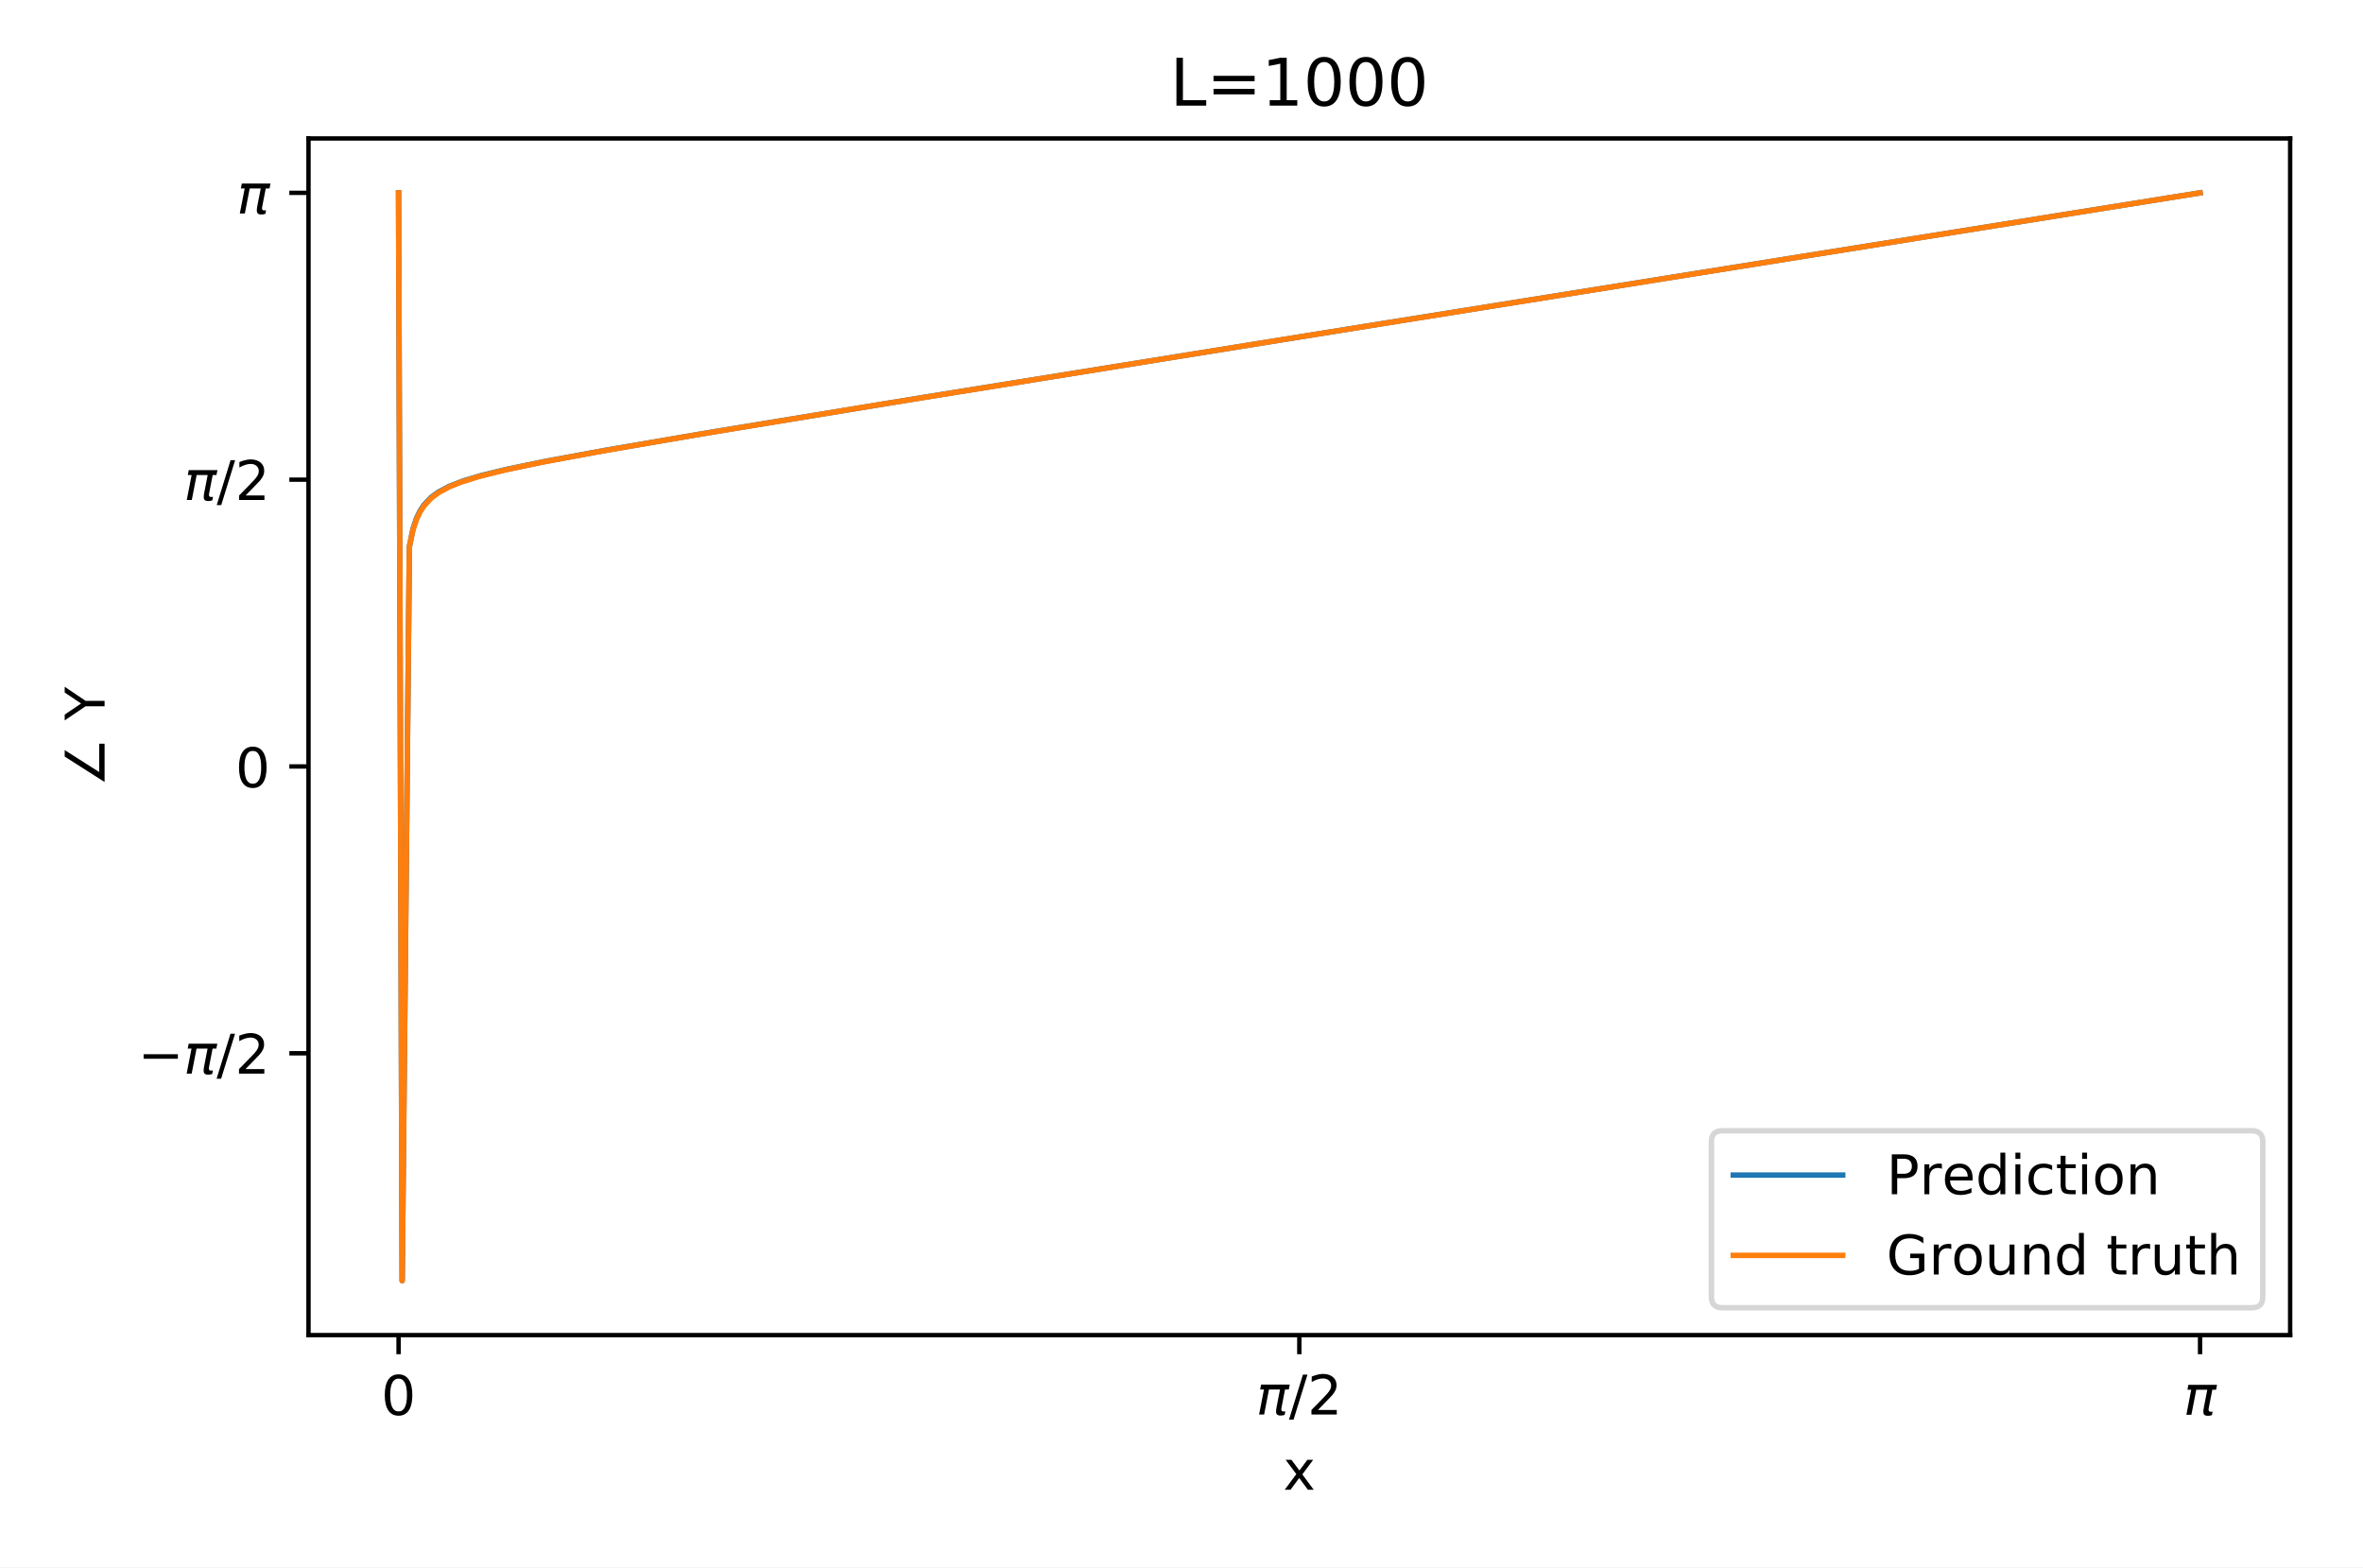
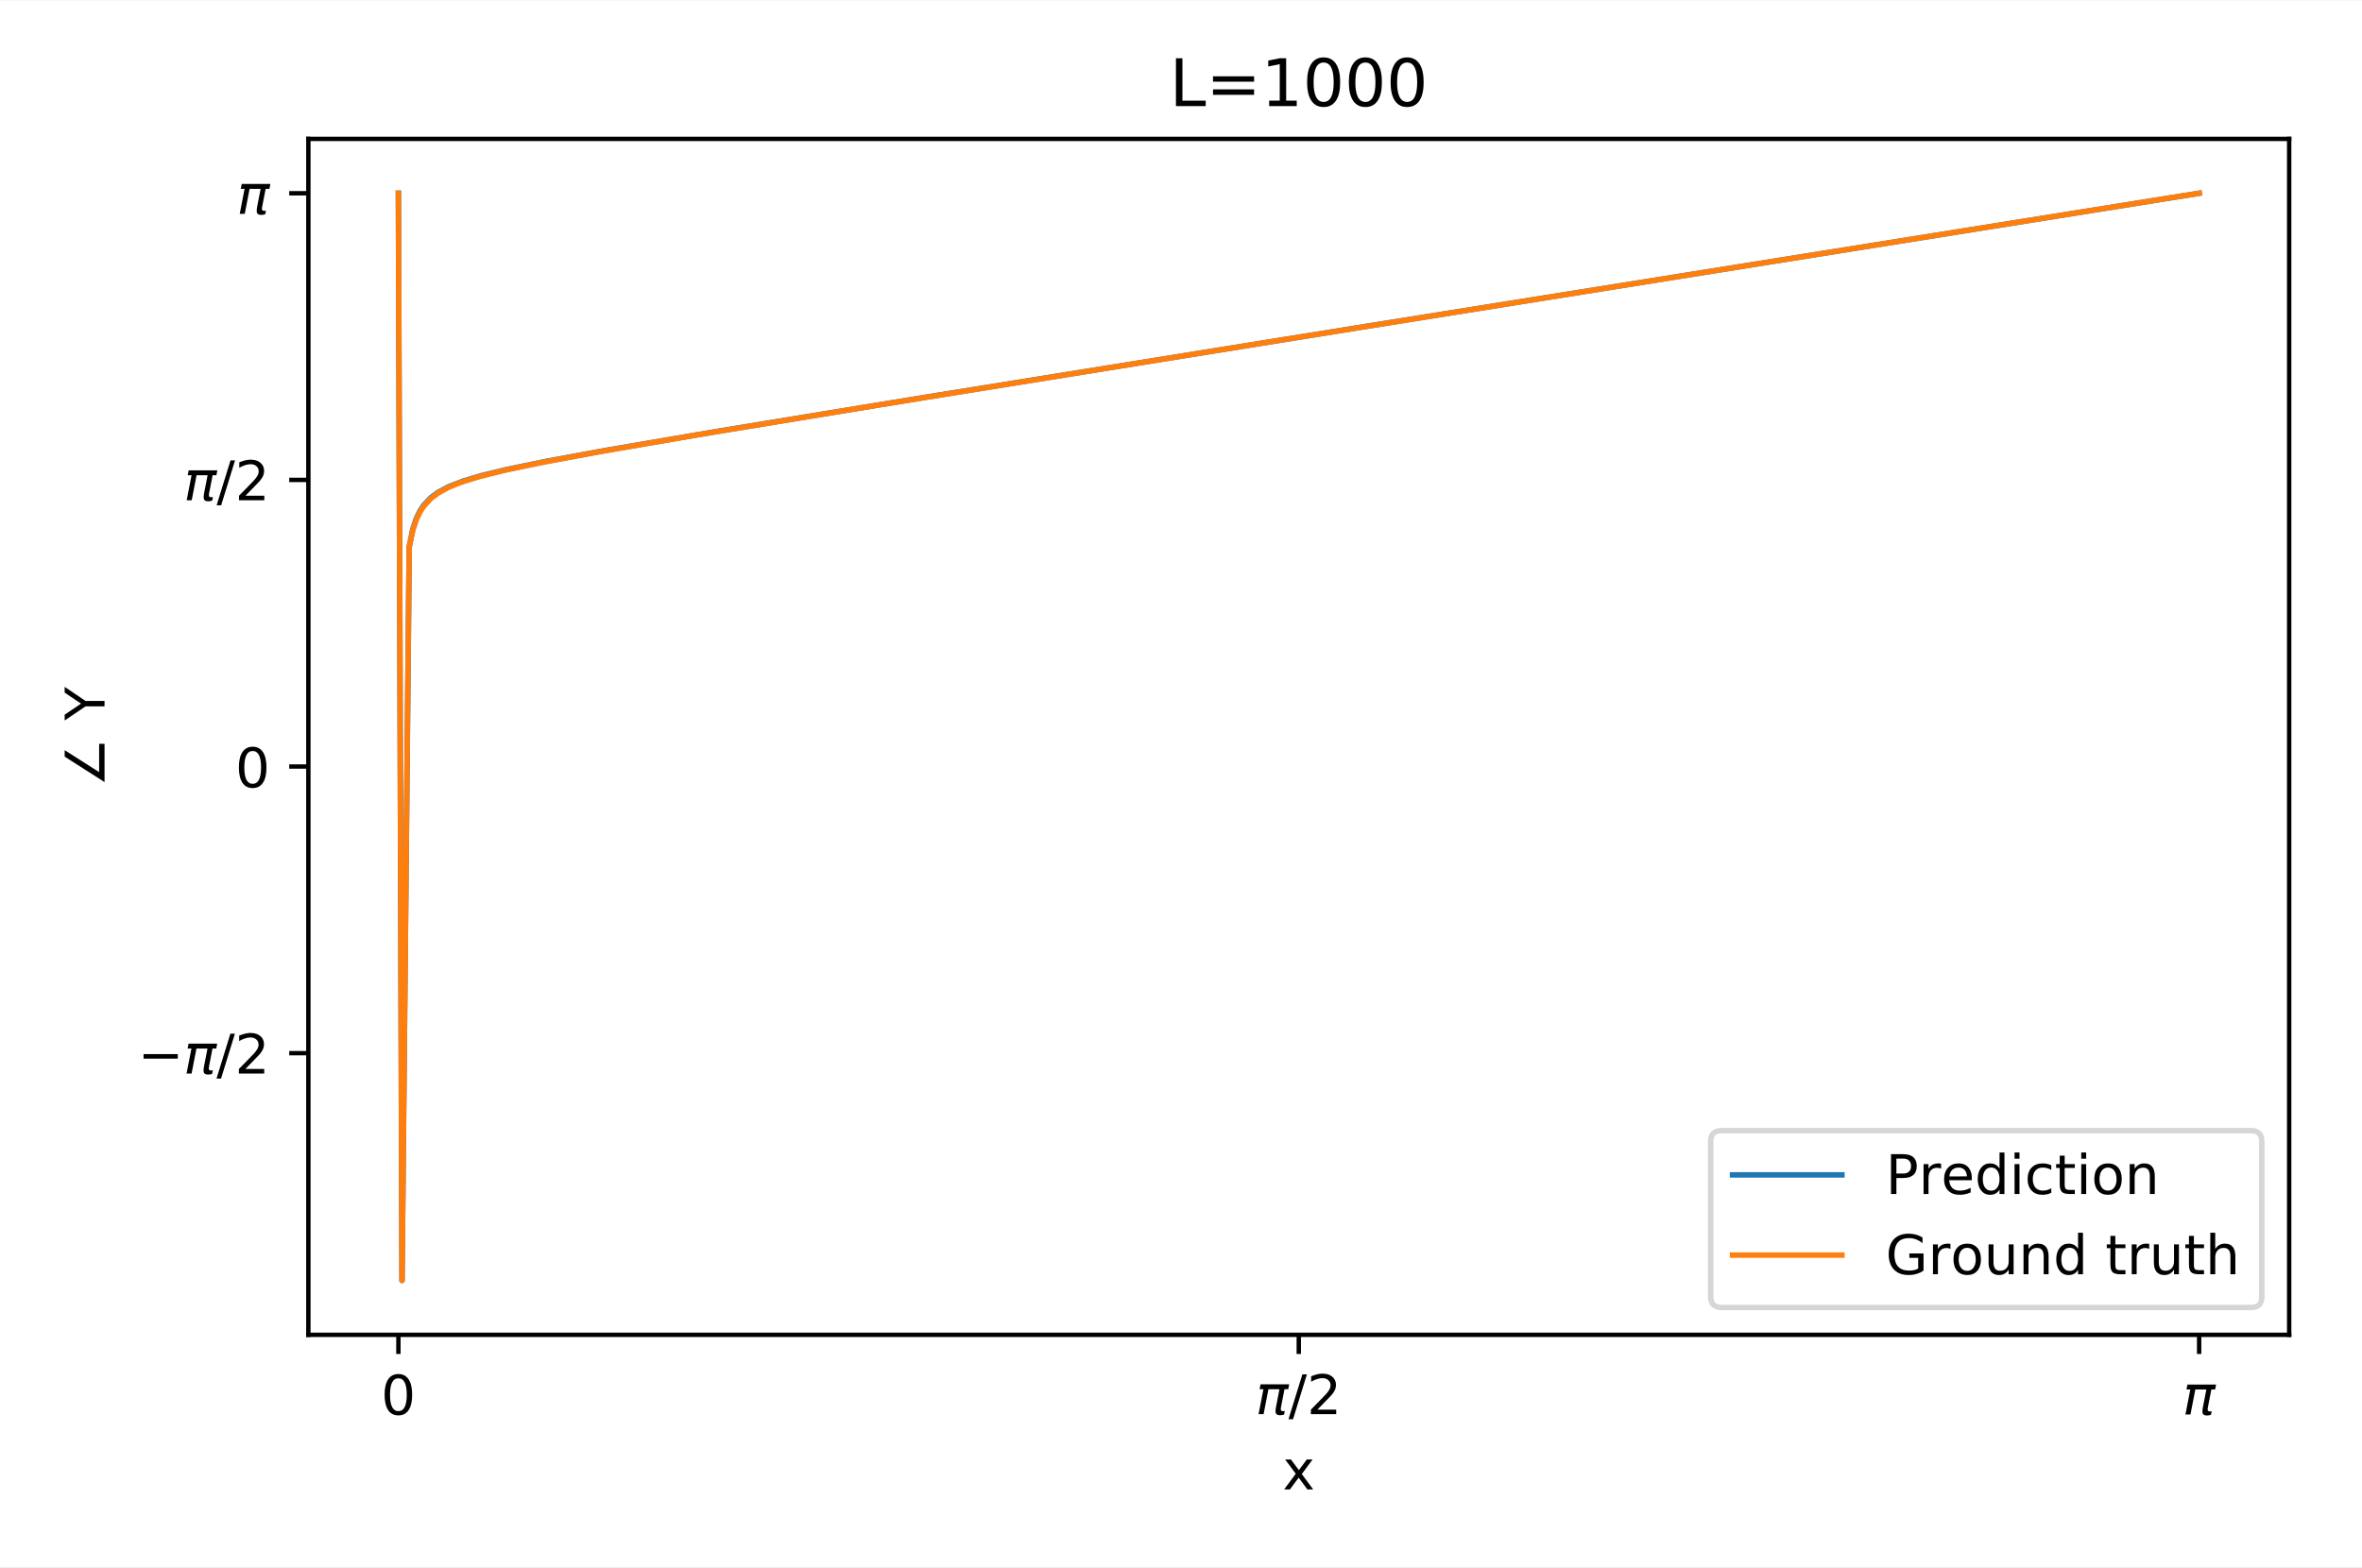
- <svg xmlns="http://www.w3.org/2000/svg" xmlns:xlink="http://www.w3.org/1999/xlink" height="286.56pt" version="1.1" viewBox="0 0 432 286.56" width="432pt">
+ <svg xmlns="http://www.w3.org/2000/svg" xmlns:xlink="http://www.w3.org/1999/xlink" height="383" viewBox="0 0 432 286.56" width="577" stroke-linecap="butt" stroke-linejoin="round">
+   <style>.B{stroke:#000}.C{stroke-width:.8}.D{stroke-linecap:butt}.E{stroke-linejoin:round}.F{stroke-linecap:square}.G{clip-path:url(#Z)}.H{stroke-linejoin:miter}</style>
+   <g fill="#fff">
+     <path d="M0 286.56h432V0H0z" />
+     <path d="M56.398 244.093H418.68V25.313H56.398z" />
+   </g>
  <defs>
-     <style type="text/css">
- *{stroke-linecap:butt;stroke-linejoin:round;}
-   </style>
+     <path d="M0 0v3.5" id="A" class="B C D E" />
  </defs>
-   <g id="figure_1">
-     <g id="patch_1">
-       <path d="M 0 286.56  L 432 286.56  L 432 0  L 0 0  z " style="fill:#ffffff;" />
-     </g>
-     <g id="axes_1">
-       <g id="patch_2">
-         <path d="M 56.398 244.093  L 418.68 244.093  L 418.68 25.313  L 56.398 25.313  z " style="fill:#ffffff;" />
-       </g>
-       <g id="matplotlib.axis_1">
-         <g id="xtick_1">
-           <g id="line2d_1">
-             <defs>
-               <path d="M 0 0  L 0 3.5  " id="m647740ee9f" style="stroke:#000000;stroke-width:0.8;" />
-             </defs>
-             <g>
-               <use style="stroke:#000000;stroke-width:0.8;" x="72.866" xlink:href="#m647740ee9f" y="244.093" />
-             </g>
-           </g>
-           <g id="text_1">
-             <defs>
-               <path d="M 31.781 66.406  Q 24.172 66.406 20.328 58.906  Q 16.5 51.422 16.5 36.375  Q 16.5 21.391 20.328 13.891  Q 24.172 6.391 31.781 6.391  Q 39.453 6.391 43.281 13.891  Q 47.125 21.391 47.125 36.375  Q 47.125 51.422 43.281 58.906  Q 39.453 66.406 31.781 66.406  z M 31.781 74.219  Q 44.047 74.219 50.516 64.516  Q 56.984 54.828 56.984 36.375  Q 56.984 17.969 50.516 8.266  Q 44.047 -1.422 31.781 -1.422  Q 19.531 -1.422 13.062 8.266  Q 6.594 17.969 6.594 36.375  Q 6.594 54.828 13.062 64.516  Q 19.531 74.219 31.781 74.219  z " id="DejaVuSans-48" />
-             </defs>
-             <g transform="translate(69.68436 258.6918)scale(0.1 -0.1)">
-               <use xlink:href="#DejaVuSans-48" />
-             </g>
-           </g>
-         </g>
-         <g id="xtick_2">
-           <g id="line2d_2">
-             <g>
-               <use style="stroke:#000000;stroke-width:0.8;" x="237.539" xlink:href="#m647740ee9f" y="244.093" />
-             </g>
-           </g>
-           <g id="text_2">
-             <defs>
-               <path d="M 9.125 54.688  L 61.531 54.688  L 59.766 45.703  L 52.875 45.703  L 46.344 12.109  Q 45.656 8.594 46.578 7.031  Q 47.469 5.516 50.141 5.516  Q 50.875 5.516 51.953 5.672  Q 53.078 5.766 53.422 5.812  L 52.156 -0.688  Q 50.344 -1.312 48.484 -1.609  Q 46.578 -1.906 44.781 -1.906  Q 38.922 -1.906 37.312 1.266  Q 35.688 4.5 37.359 13.094  L 43.703 45.703  L 23.531 45.703  L 14.656 0  L 5.469 0  L 14.359 45.703  L 7.375 45.703  z " id="DejaVuSans-Oblique-960" />
-               <path d="M 25.391 72.906  L 33.688 72.906  L 8.297 -9.281  L 0 -9.281  z " id="DejaVuSans-47" />
-               <path d="M 19.188 8.297  L 53.609 8.297  L 53.609 0  L 7.328 0  L 7.328 8.297  Q 12.938 14.109 22.625 23.891  Q 32.328 33.688 34.812 36.531  Q 39.547 41.844 41.422 45.531  Q 43.312 49.219 43.312 52.781  Q 43.312 58.594 39.234 62.25  Q 35.156 65.922 28.609 65.922  Q 23.969 65.922 18.812 64.312  Q 13.672 62.703 7.812 59.422  L 7.812 69.391  Q 13.766 71.781 18.938 73  Q 24.125 74.219 28.422 74.219  Q 39.75 74.219 46.484 68.547  Q 53.219 62.891 53.219 53.422  Q 53.219 48.922 51.531 44.891  Q 49.859 40.875 45.406 35.406  Q 44.188 33.984 37.641 27.219  Q 31.109 20.453 19.188 8.297  z " id="DejaVuSans-50" />
-             </defs>
-             <g transform="translate(229.6391 258.6918)scale(0.1 -0.1)">
-               <use transform="translate(0 0.78125)" xlink:href="#DejaVuSans-Oblique-960" />
-               <use transform="translate(60.20508 0.78125)" xlink:href="#DejaVuSans-47" />
-               <use transform="translate(93.84961 0.78125)" xlink:href="#DejaVuSans-50" />
-             </g>
-           </g>
-         </g>
-         <g id="xtick_3">
-           <g id="line2d_3">
-             <g>
-               <use style="stroke:#000000;stroke-width:0.8;" x="402.213" xlink:href="#m647740ee9f" y="244.093" />
-             </g>
-           </g>
-           <g id="text_3">
-             <g transform="translate(399.1626 258.6918)scale(0.1 -0.1)">
-               <use transform="translate(0 0.3125)" xlink:href="#DejaVuSans-Oblique-960" />
-             </g>
-           </g>
-         </g>
-         <g id="text_4">
-           <defs>
-             <path d="M 54.891 54.688  L 35.109 28.078  L 55.906 0  L 45.312 0  L 29.391 21.484  L 13.484 0  L 2.875 0  L 24.125 28.609  L 4.688 54.688  L 15.281 54.688  L 29.781 35.203  L 44.281 54.688  z " id="DejaVuSans-120" />
-           </defs>
-           <g transform="translate(234.5798 272.37)scale(0.1 -0.1)">
-             <use xlink:href="#DejaVuSans-120" />
-           </g>
-         </g>
-       </g>
-       <g id="matplotlib.axis_2">
-         <g id="ytick_1">
-           <g id="line2d_4">
-             <defs>
-               <path d="M 0 0  L -3.5 0  " id="m14ddd5204f" style="stroke:#000000;stroke-width:0.8;" />
-             </defs>
-             <g>
-               <use style="stroke:#000000;stroke-width:0.8;" x="56.398" xlink:href="#m14ddd5204f" y="192.57" />
-             </g>
-           </g>
-           <g id="text_5">
-             <defs>
-               <path d="M 10.594 35.5  L 73.188 35.5  L 73.188 27.203  L 10.594 27.203  z " id="DejaVuSans-8722" />
-             </defs>
-             <g transform="translate(25.19825 196.3691)scale(0.1 -0.1)">
-               <use transform="translate(0 0.78125)" xlink:href="#DejaVuSans-8722" />
-               <use transform="translate(83.78906 0.78125)" xlink:href="#DejaVuSans-Oblique-960" />
-               <use transform="translate(143.9941 0.78125)" xlink:href="#DejaVuSans-47" />
-               <use transform="translate(177.6387 0.78125)" xlink:href="#DejaVuSans-50" />
-             </g>
-           </g>
-         </g>
-         <g id="ytick_2">
-           <g id="line2d_5">
-             <g>
-               <use style="stroke:#000000;stroke-width:0.8;" x="56.398" xlink:href="#m14ddd5204f" y="140.132" />
-             </g>
-           </g>
-           <g id="text_6">
-             <g transform="translate(43.03575 143.9316)scale(0.1 -0.1)">
-               <use xlink:href="#DejaVuSans-48" />
-             </g>
-           </g>
-         </g>
-         <g id="ytick_3">
-           <g id="line2d_6">
-             <g>
-               <use style="stroke:#000000;stroke-width:0.8;" x="56.398" xlink:href="#m14ddd5204f" y="87.695" />
-             </g>
-           </g>
-           <g id="text_7">
-             <g transform="translate(33.59825 91.49408)scale(0.1 -0.1)">
-               <use transform="translate(0 0.78125)" xlink:href="#DejaVuSans-Oblique-960" />
-               <use transform="translate(60.20508 0.78125)" xlink:href="#DejaVuSans-47" />
-               <use transform="translate(93.84961 0.78125)" xlink:href="#DejaVuSans-50" />
-             </g>
-           </g>
-         </g>
-         <g id="ytick_4">
-           <g id="line2d_7">
-             <g>
-               <use style="stroke:#000000;stroke-width:0.8;" x="56.398" xlink:href="#m14ddd5204f" y="35.257" />
-             </g>
-           </g>
-           <g id="text_8">
-             <g transform="translate(43.29825 39.05659)scale(0.1 -0.1)">
-               <use transform="translate(0 0.3125)" xlink:href="#DejaVuSans-Oblique-960" />
-             </g>
-           </g>
-         </g>
-         <g id="text_9">
-           <defs>
-             <path d="M 78.562 9.859  L 78.562 0  L 8.547 0  L 55.078 72.906  L 66.891 72.906  L 26.812 9.859  z " id="DejaVuSans-8736" />
-             <path id="DejaVuSans-32" />
-             <path d="M -0.203 72.906  L 10.406 72.906  L 30.609 42.922  L 50.688 72.906  L 61.281 72.906  L 35.5 34.719  L 35.5 0  L 25.594 0  L 25.594 34.719  z " id="DejaVuSans-89" />
-           </defs>
-           <g transform="translate(19.11857 143.8289)rotate(-90)scale(0.1 -0.1)">
-             <use xlink:href="#DejaVuSans-8736" />
-             <use x="89.648" xlink:href="#DejaVuSans-32" />
-             <use x="121.436" xlink:href="#DejaVuSans-89" />
-           </g>
-         </g>
-       </g>
-       <g id="line2d_8">
-         <path clip-path="url(#pa50c78a412)" d="M 72.866 35.257  L 73.524 234.149  L 74.842 99.994  L 75.5 96.704  L 76.159 94.728  L 76.818 93.373  L 77.476 92.372  L 78.794 90.965  L 80.111 89.991  L 82.087 88.938  L 84.722 87.916  L 88.016 86.932  L 92.626 85.812  L 99.872 84.317  L 111.07 82.26  L 130.831 78.887  L 169.035 72.625  L 252.689 59.167  L 402.213 35.257  L 402.213 35.257  " style="fill:none;stroke:#1f77b4;stroke-linecap:square;" />
-       </g>
-       <g id="line2d_9">
-         <path clip-path="url(#pa50c78a412)" d="M 72.866 35.257  L 73.524 234.148  L 74.842 99.892  L 75.5 96.882  L 76.159 94.92  L 76.818 93.551  L 77.476 92.533  L 78.794 91.096  L 80.111 90.101  L 82.087 89.025  L 84.063 88.217  L 87.357 87.169  L 91.968 86.003  L 98.555 84.606  L 109.094 82.634  L 126.879 79.563  L 160.472 74.024  L 234.246 62.128  L 402.213 35.257  L 402.213 35.257  " style="fill:none;stroke:#ff7f0e;stroke-linecap:square;" />
-       </g>
-       <g id="patch_3">
-         <path d="M 56.398 244.093  L 56.398 25.313  " style="fill:none;stroke:#000000;stroke-linecap:square;stroke-linejoin:miter;stroke-width:0.8;" />
-       </g>
-       <g id="patch_4">
-         <path d="M 418.68 244.093  L 418.68 25.313  " style="fill:none;stroke:#000000;stroke-linecap:square;stroke-linejoin:miter;stroke-width:0.8;" />
-       </g>
-       <g id="patch_5">
-         <path d="M 56.398 244.093  L 418.68 244.093  " style="fill:none;stroke:#000000;stroke-linecap:square;stroke-linejoin:miter;stroke-width:0.8;" />
-       </g>
-       <g id="patch_6">
-         <path d="M 56.398 25.313  L 418.68 25.313  " style="fill:none;stroke:#000000;stroke-linecap:square;stroke-linejoin:miter;stroke-width:0.8;" />
-       </g>
-       <g id="text_10">
-         <defs>
-           <path d="M 9.812 72.906  L 19.672 72.906  L 19.672 8.297  L 55.172 8.297  L 55.172 0  L 9.812 0  z " id="DejaVuSans-76" />
-           <path d="M 10.594 45.406  L 73.188 45.406  L 73.188 37.203  L 10.594 37.203  z M 10.594 25.484  L 73.188 25.484  L 73.188 17.188  L 10.594 17.188  z " id="DejaVuSans-61" />
-           <path d="M 12.406 8.297  L 28.516 8.297  L 28.516 63.922  L 10.984 60.406  L 10.984 69.391  L 28.422 72.906  L 38.281 72.906  L 38.281 8.297  L 54.391 8.297  L 54.391 0  L 12.406 0  z " id="DejaVuSans-49" />
-         </defs>
-         <g transform="translate(213.8982 19.3128)scale(0.12 -0.12)">
-           <use xlink:href="#DejaVuSans-76" />
-           <use x="55.713" xlink:href="#DejaVuSans-61" />
-           <use x="139.502" xlink:href="#DejaVuSans-49" />
-           <use x="203.125" xlink:href="#DejaVuSans-48" />
-           <use x="266.748" xlink:href="#DejaVuSans-48" />
-           <use x="330.371" xlink:href="#DejaVuSans-48" />
-         </g>
-       </g>
-       <g id="legend_1">
-         <g id="patch_7">
-           <path d="M 314.877 239.093  L 411.68 239.093  Q 413.68 239.093 413.68 237.093  L 413.68 208.737  Q 413.68 206.737 411.68 206.737  L 314.877 206.737  Q 312.877 206.737 312.877 208.737  L 312.877 237.093  Q 312.877 239.093 314.877 239.093  z " style="fill:#ffffff;opacity:0.8;stroke:#cccccc;stroke-linejoin:miter;" />
-         </g>
-         <g id="line2d_10">
-           <path d="M 316.877 214.836  L 336.877 214.836  " style="fill:none;stroke:#1f77b4;stroke-linecap:square;" />
-         </g>
-         <g id="line2d_11" />
-         <g id="text_11">
-           <defs>
-             <path d="M 19.672 64.797  L 19.672 37.406  L 32.078 37.406  Q 38.969 37.406 42.719 40.969  Q 46.484 44.531 46.484 51.125  Q 46.484 57.672 42.719 61.234  Q 38.969 64.797 32.078 64.797  z M 9.812 72.906  L 32.078 72.906  Q 44.344 72.906 50.609 67.359  Q 56.891 61.812 56.891 51.125  Q 56.891 40.328 50.609 34.812  Q 44.344 29.297 32.078 29.297  L 19.672 29.297  L 19.672 0  L 9.812 0  z " id="DejaVuSans-80" />
-             <path d="M 41.109 46.297  Q 39.594 47.172 37.812 47.578  Q 36.031 48 33.891 48  Q 26.266 48 22.188 43.047  Q 18.109 38.094 18.109 28.812  L 18.109 0  L 9.078 0  L 9.078 54.688  L 18.109 54.688  L 18.109 46.188  Q 20.953 51.172 25.484 53.578  Q 30.031 56 36.531 56  Q 37.453 56 38.578 55.875  Q 39.703 55.766 41.062 55.516  z " id="DejaVuSans-114" />
-             <path d="M 56.203 29.594  L 56.203 25.203  L 14.891 25.203  Q 15.484 15.922 20.484 11.062  Q 25.484 6.203 34.422 6.203  Q 39.594 6.203 44.453 7.469  Q 49.312 8.734 54.109 11.281  L 54.109 2.781  Q 49.266 0.734 44.188 -0.344  Q 39.109 -1.422 33.891 -1.422  Q 20.797 -1.422 13.156 6.188  Q 5.516 13.812 5.516 26.812  Q 5.516 40.234 12.766 48.109  Q 20.016 56 32.328 56  Q 43.359 56 49.781 48.891  Q 56.203 41.797 56.203 29.594  z M 47.219 32.234  Q 47.125 39.594 43.094 43.984  Q 39.062 48.391 32.422 48.391  Q 24.906 48.391 20.391 44.141  Q 15.875 39.891 15.188 32.172  z " id="DejaVuSans-101" />
-             <path d="M 45.406 46.391  L 45.406 75.984  L 54.391 75.984  L 54.391 0  L 45.406 0  L 45.406 8.203  Q 42.578 3.328 38.25 0.953  Q 33.938 -1.422 27.875 -1.422  Q 17.969 -1.422 11.734 6.484  Q 5.516 14.406 5.516 27.297  Q 5.516 40.188 11.734 48.094  Q 17.969 56 27.875 56  Q 33.938 56 38.25 53.625  Q 42.578 51.266 45.406 46.391  z M 14.797 27.297  Q 14.797 17.391 18.875 11.75  Q 22.953 6.109 30.078 6.109  Q 37.203 6.109 41.297 11.75  Q 45.406 17.391 45.406 27.297  Q 45.406 37.203 41.297 42.844  Q 37.203 48.484 30.078 48.484  Q 22.953 48.484 18.875 42.844  Q 14.797 37.203 14.797 27.297  z " id="DejaVuSans-100" />
-             <path d="M 9.422 54.688  L 18.406 54.688  L 18.406 0  L 9.422 0  z M 9.422 75.984  L 18.406 75.984  L 18.406 64.594  L 9.422 64.594  z " id="DejaVuSans-105" />
-             <path d="M 48.781 52.594  L 48.781 44.188  Q 44.969 46.297 41.141 47.344  Q 37.312 48.391 33.406 48.391  Q 24.656 48.391 19.812 42.844  Q 14.984 37.312 14.984 27.297  Q 14.984 17.281 19.812 11.734  Q 24.656 6.203 33.406 6.203  Q 37.312 6.203 41.141 7.25  Q 44.969 8.297 48.781 10.406  L 48.781 2.094  Q 45.016 0.344 40.984 -0.531  Q 36.969 -1.422 32.422 -1.422  Q 20.062 -1.422 12.781 6.344  Q 5.516 14.109 5.516 27.297  Q 5.516 40.672 12.859 48.328  Q 20.219 56 33.016 56  Q 37.156 56 41.109 55.141  Q 45.062 54.297 48.781 52.594  z " id="DejaVuSans-99" />
-             <path d="M 18.312 70.219  L 18.312 54.688  L 36.812 54.688  L 36.812 47.703  L 18.312 47.703  L 18.312 18.016  Q 18.312 11.328 20.141 9.422  Q 21.969 7.516 27.594 7.516  L 36.812 7.516  L 36.812 0  L 27.594 0  Q 17.188 0 13.234 3.875  Q 9.281 7.766 9.281 18.016  L 9.281 47.703  L 2.688 47.703  L 2.688 54.688  L 9.281 54.688  L 9.281 70.219  z " id="DejaVuSans-116" />
-             <path d="M 30.609 48.391  Q 23.391 48.391 19.188 42.75  Q 14.984 37.109 14.984 27.297  Q 14.984 17.484 19.156 11.844  Q 23.344 6.203 30.609 6.203  Q 37.797 6.203 41.984 11.859  Q 46.188 17.531 46.188 27.297  Q 46.188 37.016 41.984 42.703  Q 37.797 48.391 30.609 48.391  z M 30.609 56  Q 42.328 56 49.016 48.375  Q 55.719 40.766 55.719 27.297  Q 55.719 13.875 49.016 6.219  Q 42.328 -1.422 30.609 -1.422  Q 18.844 -1.422 12.172 6.219  Q 5.516 13.875 5.516 27.297  Q 5.516 40.766 12.172 48.375  Q 18.844 56 30.609 56  z " id="DejaVuSans-111" />
-             <path d="M 54.891 33.016  L 54.891 0  L 45.906 0  L 45.906 32.719  Q 45.906 40.484 42.875 44.328  Q 39.844 48.188 33.797 48.188  Q 26.516 48.188 22.312 43.547  Q 18.109 38.922 18.109 30.906  L 18.109 0  L 9.078 0  L 9.078 54.688  L 18.109 54.688  L 18.109 46.188  Q 21.344 51.125 25.703 53.562  Q 30.078 56 35.797 56  Q 45.219 56 50.047 50.172  Q 54.891 44.344 54.891 33.016  z " id="DejaVuSans-110" />
-           </defs>
-           <g transform="translate(344.8769 218.3356)scale(0.1 -0.1)">
-             <use xlink:href="#DejaVuSans-80" />
-             <use x="60.287" xlink:href="#DejaVuSans-114" />
-             <use x="101.369" xlink:href="#DejaVuSans-101" />
-             <use x="162.893" xlink:href="#DejaVuSans-100" />
-             <use x="226.369" xlink:href="#DejaVuSans-105" />
-             <use x="254.152" xlink:href="#DejaVuSans-99" />
-             <use x="309.133" xlink:href="#DejaVuSans-116" />
-             <use x="348.342" xlink:href="#DejaVuSans-105" />
-             <use x="376.125" xlink:href="#DejaVuSans-111" />
-             <use x="437.307" xlink:href="#DejaVuSans-110" />
-           </g>
-         </g>
-         <g id="line2d_12">
-           <path d="M 316.877 229.514  L 336.877 229.514  " style="fill:none;stroke:#ff7f0e;stroke-linecap:square;" />
-         </g>
-         <g id="line2d_13" />
-         <g id="text_12">
-           <defs>
-             <path d="M 59.516 10.406  L 59.516 29.984  L 43.406 29.984  L 43.406 38.094  L 69.281 38.094  L 69.281 6.781  Q 63.578 2.734 56.688 0.656  Q 49.812 -1.422 42 -1.422  Q 24.906 -1.422 15.25 8.562  Q 5.609 18.562 5.609 36.375  Q 5.609 54.25 15.25 64.234  Q 24.906 74.219 42 74.219  Q 49.125 74.219 55.547 72.453  Q 61.969 70.703 67.391 67.281  L 67.391 56.781  Q 61.922 61.422 55.766 63.766  Q 49.609 66.109 42.828 66.109  Q 29.438 66.109 22.719 58.641  Q 16.016 51.172 16.016 36.375  Q 16.016 21.625 22.719 14.156  Q 29.438 6.688 42.828 6.688  Q 48.047 6.688 52.141 7.594  Q 56.25 8.5 59.516 10.406  z " id="DejaVuSans-71" />
-             <path d="M 8.5 21.578  L 8.5 54.688  L 17.484 54.688  L 17.484 21.922  Q 17.484 14.156 20.5 10.266  Q 23.531 6.391 29.594 6.391  Q 36.859 6.391 41.078 11.031  Q 45.312 15.672 45.312 23.688  L 45.312 54.688  L 54.297 54.688  L 54.297 0  L 45.312 0  L 45.312 8.406  Q 42.047 3.422 37.719 1  Q 33.406 -1.422 27.688 -1.422  Q 18.266 -1.422 13.375 4.438  Q 8.5 10.297 8.5 21.578  z M 31.109 56  z " id="DejaVuSans-117" />
-             <path d="M 54.891 33.016  L 54.891 0  L 45.906 0  L 45.906 32.719  Q 45.906 40.484 42.875 44.328  Q 39.844 48.188 33.797 48.188  Q 26.516 48.188 22.312 43.547  Q 18.109 38.922 18.109 30.906  L 18.109 0  L 9.078 0  L 9.078 75.984  L 18.109 75.984  L 18.109 46.188  Q 21.344 51.125 25.703 53.562  Q 30.078 56 35.797 56  Q 45.219 56 50.047 50.172  Q 54.891 44.344 54.891 33.016  z " id="DejaVuSans-104" />
-           </defs>
-           <g transform="translate(344.8769 233.0137)scale(0.1 -0.1)">
-             <use xlink:href="#DejaVuSans-71" />
-             <use x="77.49" xlink:href="#DejaVuSans-114" />
-             <use x="118.572" xlink:href="#DejaVuSans-111" />
-             <use x="179.754" xlink:href="#DejaVuSans-117" />
-             <use x="243.133" xlink:href="#DejaVuSans-110" />
-             <use x="306.512" xlink:href="#DejaVuSans-100" />
-             <use x="369.988" xlink:href="#DejaVuSans-32" />
-             <use x="401.775" xlink:href="#DejaVuSans-116" />
-             <use x="440.984" xlink:href="#DejaVuSans-114" />
-             <use x="482.098" xlink:href="#DejaVuSans-117" />
-             <use x="545.477" xlink:href="#DejaVuSans-116" />
-             <use x="584.686" xlink:href="#DejaVuSans-104" />
-           </g>
-         </g>
-       </g>
+   <use x="72.866" xlink:href="#A" y="244.093" class="B C" />
+   <defs>
+     <path d="M31.78 66.406q-7.61 0-11.453-7.5-3.828-7.484-3.828-22.53 0-14.984 3.828-22.484 3.844-7.5 11.453-7.5 7.672 0 11.5 7.5 3.844 7.5 3.844 22.484 0 15.047-3.844 22.53-3.828 7.5-11.5 7.5zm0 7.813q12.266 0 18.734-9.703 6.47-9.687 6.47-28.14 0-18.406-6.47-28.11-6.47-9.687-18.734-9.687-12.25 0-18.72 9.688-6.47 9.703-6.47 28.11 0 18.453 6.47 28.14 6.47 9.703 18.72 9.703z" id="B" />
+   </defs>
+   <use xlink:href="#B" transform="matrix(.1 0 0 -.1 69.68436 258.6918)" />
+   <use x="237.539" xlink:href="#A" y="244.093" class="B C" />
+   <defs>
+     <path d="M9.125 54.688H61.53l-1.766-8.984h-6.89l-6.53-33.594q-.687-3.516.234-5.078.89-1.516 3.563-1.516.734 0 1.813.156 1.125.094 1.47.14l-1.266-6.5q-1.812-.625-3.672-.922-1.906-.297-3.703-.297-5.86 0-7.47 3.172-1.625 3.234.047 11.828l6.344 32.61H23.53L14.656 0H5.47l8.89 45.703H7.375z" id="C" />
+     <path d="M25.39 72.906h8.297L8.297-9.28H0z" id="D" />
+     <path d="M19.188 8.297H53.61V0H7.328v8.297q5.61 5.813 15.297 15.594 9.703 9.797 12.188 12.64 4.734 5.313 6.61 9 1.89 3.688 1.89 7.25 0 5.813-4.078 9.47-4.078 3.672-10.625 3.672-4.64 0-9.797-1.61-5.14-1.61-11-4.89v9.97q5.953 2.39 11.125 3.61 5.188 1.22 9.484 1.22 11.328 0 18.063-5.672 6.734-5.656 6.734-15.125 0-4.5-1.687-8.53-1.672-4.016-6.125-9.484-1.22-1.422-7.766-8.187-6.53-6.766-18.453-18.922z" id="E" />
+   </defs>
+   <g transform="matrix(.1 0 0 -.1 229.6391 258.6918)">
+     <use xlink:href="#C" y=".781" />
+     <use xlink:href="#D" x="60.205" y=".781" />
+     <use xlink:href="#E" x="93.85" y=".781" />
+   </g>
+   <use x="402.213" xlink:href="#A" y="244.093" class="B C" />
+   <use xlink:href="#C" y=".313" transform="matrix(.1 0 0 -.1 399.1626 258.6918)" />
+   <defs>
+     <path d="M54.89 54.688l-19.78-26.61L55.906 0H45.313L29.39 21.484 13.484 0H2.875l21.25 28.61L4.688 54.688H15.28l14.5-19.484 14.5 19.484z" id="F" />
+   </defs>
+   <use xlink:href="#F" transform="matrix(.1 0 0 -.1 234.5798 272.37)" />
+   <defs>
+     <path d="M0 0h-3.5" id="G" class="B C D E" />
+   </defs>
+   <use x="56.398" xlink:href="#G" y="192.57" class="B C" />
+   <defs>
+     <path d="M10.594 35.5h62.594v-8.297H10.594z" id="H" />
+   </defs>
+   <g transform="matrix(.1 0 0 -.1 25.19825 196.3691)">
+     <use xlink:href="#H" y=".781" />
+     <use xlink:href="#C" x="83.789" y=".781" />
+     <use xlink:href="#D" x="143.994" y=".781" />
+     <use xlink:href="#E" x="177.639" y=".781" />
+   </g>
+   <use x="56.398" xlink:href="#G" y="140.132" class="B C" />
+   <use xlink:href="#B" transform="matrix(.1 0 0 -.1 43.03575 143.9316)" />
+   <use x="56.398" xlink:href="#G" y="87.695" class="B C" />
+   <g transform="matrix(.1 0 0 -.1 33.59825 91.49408)">
+     <use xlink:href="#C" y=".781" />
+     <use xlink:href="#D" x="60.205" y=".781" />
+     <use xlink:href="#E" x="93.85" y=".781" />
+   </g>
+   <use x="56.398" xlink:href="#G" y="35.257" class="B C" />
+   <use xlink:href="#C" y=".313" transform="matrix(.1 0 0 -.1 43.29825 39.05659)" />
+   <defs>
+     <path d="M78.563 9.86V0H8.547l46.53 72.906H66.89L26.813 9.86z" id="I" />
+     <path d="M-.203 72.906h10.61L30.61 42.922l20.078 29.984H61.28L35.5 34.72V0h-9.906v34.72z" id="J" />
+   </defs>
+   <g transform="matrix(0 -.1 -.1 0 19.11857 143.8289)">
+     <use xlink:href="#I" />
+     <use x="89.648" xlink:href="#m" />
+     <use x="121.436" xlink:href="#J" />
+   </g>
+   <g fill="none" class="F">
+     <path d="M72.866 35.257l.66 198.89 1.317-134.155.66-3.3.66-1.976.66-1.355.66-1 1.317-1.407 1.317-.974 1.976-1.053 2.635-1.022 3.293-.983 4.61-1.12 7.246-1.495 11.198-2.057 19.76-3.373 38.204-6.262 83.654-13.458 149.524-23.9" stroke="#1f77b4" class="G" />
+     <path d="M72.866 35.257l.66 198.89 1.317-134.257.66-3.01.66-1.962.66-1.37.66-1.018 1.317-1.437 1.317-.996 1.976-1.075 1.976-.808 3.293-1.05 4.61-1.165 6.587-1.397 10.54-1.973 17.785-3.07 33.593-5.54 73.774-11.897 167.967-26.87" stroke="#ff7f0e" class="G" />
+     <g class="B C H">
+       <path d="M56.398 244.093V25.313m362.282 218.78V25.313" />
+       <path d="M56.398 244.093H418.68M56.398 25.313H418.68" />
    </g>
  </g>
  <defs>
-     <clipPath id="pa50c78a412">
-       <rect height="218.781" width="362.282" x="56.398" y="25.313" />
+     <path d="M9.813 72.906h9.86V8.297h35.5V0H9.813z" id="K" />
+     <path d="M10.594 45.406h62.594v-8.203H10.594zm0-19.922h62.594v-8.297H10.594z" id="L" />
+     <path d="M12.406 8.297h16.11v55.625l-17.53-3.516v8.984l17.438 3.516h9.86V8.297h16.11V0H12.406z" id="M" />
+   </defs>
+   <g transform="matrix(.12 0 0 -.12 213.8982 19.3128)">
+     <use xlink:href="#K" />
+     <use x="55.713" xlink:href="#L" />
+     <use x="139.502" xlink:href="#M" />
+     <use x="203.125" xlink:href="#B" />
+     <use x="266.748" xlink:href="#B" />
+     <use x="330.371" xlink:href="#B" />
+   </g>
+   <path d="M314.877 239.093h96.803q2 0 2-2v-28.356q0-2-2-2h-96.803q-2 0-2 2v28.356q0 2 2 2z" fill="#fff" opacity=".8" stroke="#ccc" class="H" />
+   <path d="M316.877 214.836h20" fill="none" stroke="#1f77b4" class="F" />
+   <defs>
+     <path d="M19.672 64.797v-27.39h12.406q6.89 0 10.64 3.563 3.766 3.563 3.766 10.156 0 6.547-3.766 10.11-3.75 3.563-10.64 3.563zm-9.86 8.11h22.266q12.266 0 18.53-5.547 6.28-5.547 6.28-16.234 0-10.797-6.28-16.312-6.266-5.516-18.53-5.516H19.672V0h-9.86z" id="N" />
+     <path d="M41.11 46.297q-1.516.875-3.297 1.28Q36.03 48 33.89 48q-7.625 0-11.703-4.953-4.078-4.953-4.078-14.234V0h-9.03v54.688h9.03v-8.5q2.844 4.984 7.375 7.39Q30.03 56 36.53 56q.922 0 2.047-.125 1.125-.11 2.484-.36z" id="O" />
+     <path d="M56.203 29.594v-4.39H14.89q.594-9.28 5.594-14.14 5-4.86 13.938-4.86 5.172 0 10.03 1.266 4.86 1.266 9.656 3.813v-8.5Q49.266.734 44.188-.344 39.11-1.422 33.89-1.422q-13.094 0-20.734 7.61-7.64 7.625-7.64 20.625 0 13.422 7.25 21.297Q20.016 56 32.328 56q11.03 0 17.453-7.11 6.422-7.094 6.422-19.297zm-8.984 2.64q-.094 7.36-4.125 11.75-4.03 4.406-10.672 4.406-7.516 0-12.03-4.25-4.516-4.25-5.203-11.97z" id="P" />
+     <path d="M45.406 46.39v29.594h8.984V0h-8.984v8.203Q42.578 3.328 38.25.953q-4.312-2.375-10.375-2.375-9.906 0-16.14 7.906-6.22 7.922-6.22 20.813 0 12.89 6.22 20.797Q17.97 56 27.875 56q6.063 0 10.375-2.375 4.328-2.36 7.156-7.234zm-30.61-19.094q0-9.906 4.078-15.547 4.078-5.64 11.203-5.64 7.125 0 11.22 5.64 4.11 5.64 4.11 15.547 0 9.906-4.11 15.547-4.094 5.64-11.22 5.64-7.125 0-11.203-5.64-4.078-5.64-4.078-15.547z" id="Q" />
+     <path d="M9.422 54.688h8.984V0H9.422zm0 21.297h8.984v-11.39H9.422z" id="R" />
+     <path d="M48.78 52.594v-8.406q-3.812 2.11-7.64 3.156-3.828 1.047-7.734 1.047-8.75 0-13.594-5.547-4.828-5.53-4.828-15.547 0-10.016 4.828-15.562 4.844-5.53 13.594-5.53 3.906 0 7.734 1.047 3.828 1.047 7.64 3.156V2.094Q45.016.344 40.984-.53q-4.016-.89-8.562-.89-12.36 0-19.64 7.766-7.266 7.766-7.266 20.953 0 13.375 7.344 21.03Q20.22 56 33.016 56q4.14 0 8.094-.86 3.953-.844 7.672-2.547z" id="S" />
+     <path d="M18.313 70.22v-15.53h18.5v-6.984h-18.5V18.016q0-6.687 1.828-8.594 1.828-1.906 7.453-1.906h9.22V0h-9.22q-10.406 0-14.36 3.875-3.953 3.89-3.953 14.14v29.688H2.688v6.984H9.28v15.53z" id="T" />
+     <path d="M30.61 48.39q-7.22 0-11.422-5.64-4.203-5.64-4.203-15.453 0-9.812 4.172-15.453 4.188-5.64 11.453-5.64 7.188 0 11.375 5.656 4.203 5.672 4.203 15.438 0 9.72-4.203 15.406-4.187 5.688-11.375 5.688zm0 7.61q11.72 0 18.406-7.625 6.703-7.61 6.703-21.078 0-13.422-6.703-21.078-6.687-7.64-18.406-7.64-11.766 0-18.437 7.64-6.656 7.656-6.656 21.078 0 13.47 6.656 21.078Q18.844 56 30.61 56z" id="U" />
+     <path d="M54.89 33.016V0h-8.984v32.72q0 7.766-3.03 11.61-3.03 3.86-9.078 3.86-7.28 0-11.484-4.64-4.203-4.625-4.203-12.64V0h-9.03v54.688h9.03v-8.5q3.234 4.938 7.594 7.375Q30.078 56 35.797 56q9.422 0 14.25-5.828 4.844-5.828 4.844-17.156z" id="V" />
+   </defs>
+   <g transform="matrix(.1 0 0 -.1 344.8769 218.3356)">
+     <use xlink:href="#N" />
+     <use x="60.287" xlink:href="#O" />
+     <use x="101.369" xlink:href="#P" />
+     <use x="162.893" xlink:href="#Q" />
+     <use x="226.369" xlink:href="#R" />
+     <use x="254.152" xlink:href="#S" />
+     <use x="309.133" xlink:href="#T" />
+     <use x="348.342" xlink:href="#R" />
+     <use x="376.125" xlink:href="#U" />
+     <use x="437.307" xlink:href="#V" />
+   </g>
+   <path d="M316.877 229.514h20" fill="none" stroke="#ff7f0e" class="F" />
+   <defs>
+     <path d="M59.516 10.406v19.578h-16.11v8.11H69.28V6.78Q63.578 2.734 56.688.656 49.813-1.422 42-1.422q-17.094 0-26.75 9.984-9.64 10-9.64 27.813 0 17.875 9.64 27.86Q24.906 74.22 42 74.22q7.125 0 13.547-1.766 6.422-1.75 11.844-5.172v-10.5q-5.47 4.64-11.625 6.984-6.156 2.344-12.937 2.344-13.39 0-20.11-7.47-6.703-7.47-6.703-22.266 0-14.75 6.703-22.22 6.72-7.47 20.11-7.47 5.22 0 9.313.906 4.11.906 7.375 2.813z" id="W" />
+     <path d="M8.5 21.578v33.11h8.984V21.922q0-7.766 3.016-11.656 3.03-3.875 9.094-3.875 7.266 0 11.484 4.64 4.234 4.64 4.234 12.656v31h8.984V0h-8.984v8.406Q42.047 3.422 37.72 1q-4.312-2.422-10.03-2.422-9.422 0-14.312 5.86Q8.5 10.297 8.5 21.578zM31.11 56z" id="X" />
+     <path d="M54.89 33.016V0h-8.984v32.72q0 7.766-3.03 11.61-3.03 3.86-9.078 3.86-7.28 0-11.484-4.64-4.203-4.625-4.203-12.64V0h-9.03v75.984h9.03V46.188q3.234 4.938 7.594 7.375Q30.078 56 35.797 56q9.422 0 14.25-5.828 4.844-5.828 4.844-17.156z" id="Y" />
+   </defs>
+   <g transform="matrix(.1 0 0 -.1 344.8769 233.0137)">
+     <use xlink:href="#W" />
+     <use x="77.49" xlink:href="#O" />
+     <use x="118.572" xlink:href="#U" />
+     <use x="179.754" xlink:href="#X" />
+     <use x="243.133" xlink:href="#V" />
+     <use x="306.512" xlink:href="#Q" />
+     <use x="369.988" xlink:href="#m" />
+     <use x="401.775" xlink:href="#T" />
+     <use x="440.984" xlink:href="#O" />
+     <use x="482.098" xlink:href="#X" />
+     <use x="545.477" xlink:href="#T" />
+     <use x="584.686" xlink:href="#Y" />
+   </g>
+   <defs>
+     <clipPath id="Z">
+       <path d="M56.398 25.313H418.68v218.78H56.398z" />
    </clipPath>
  </defs>
</svg>
